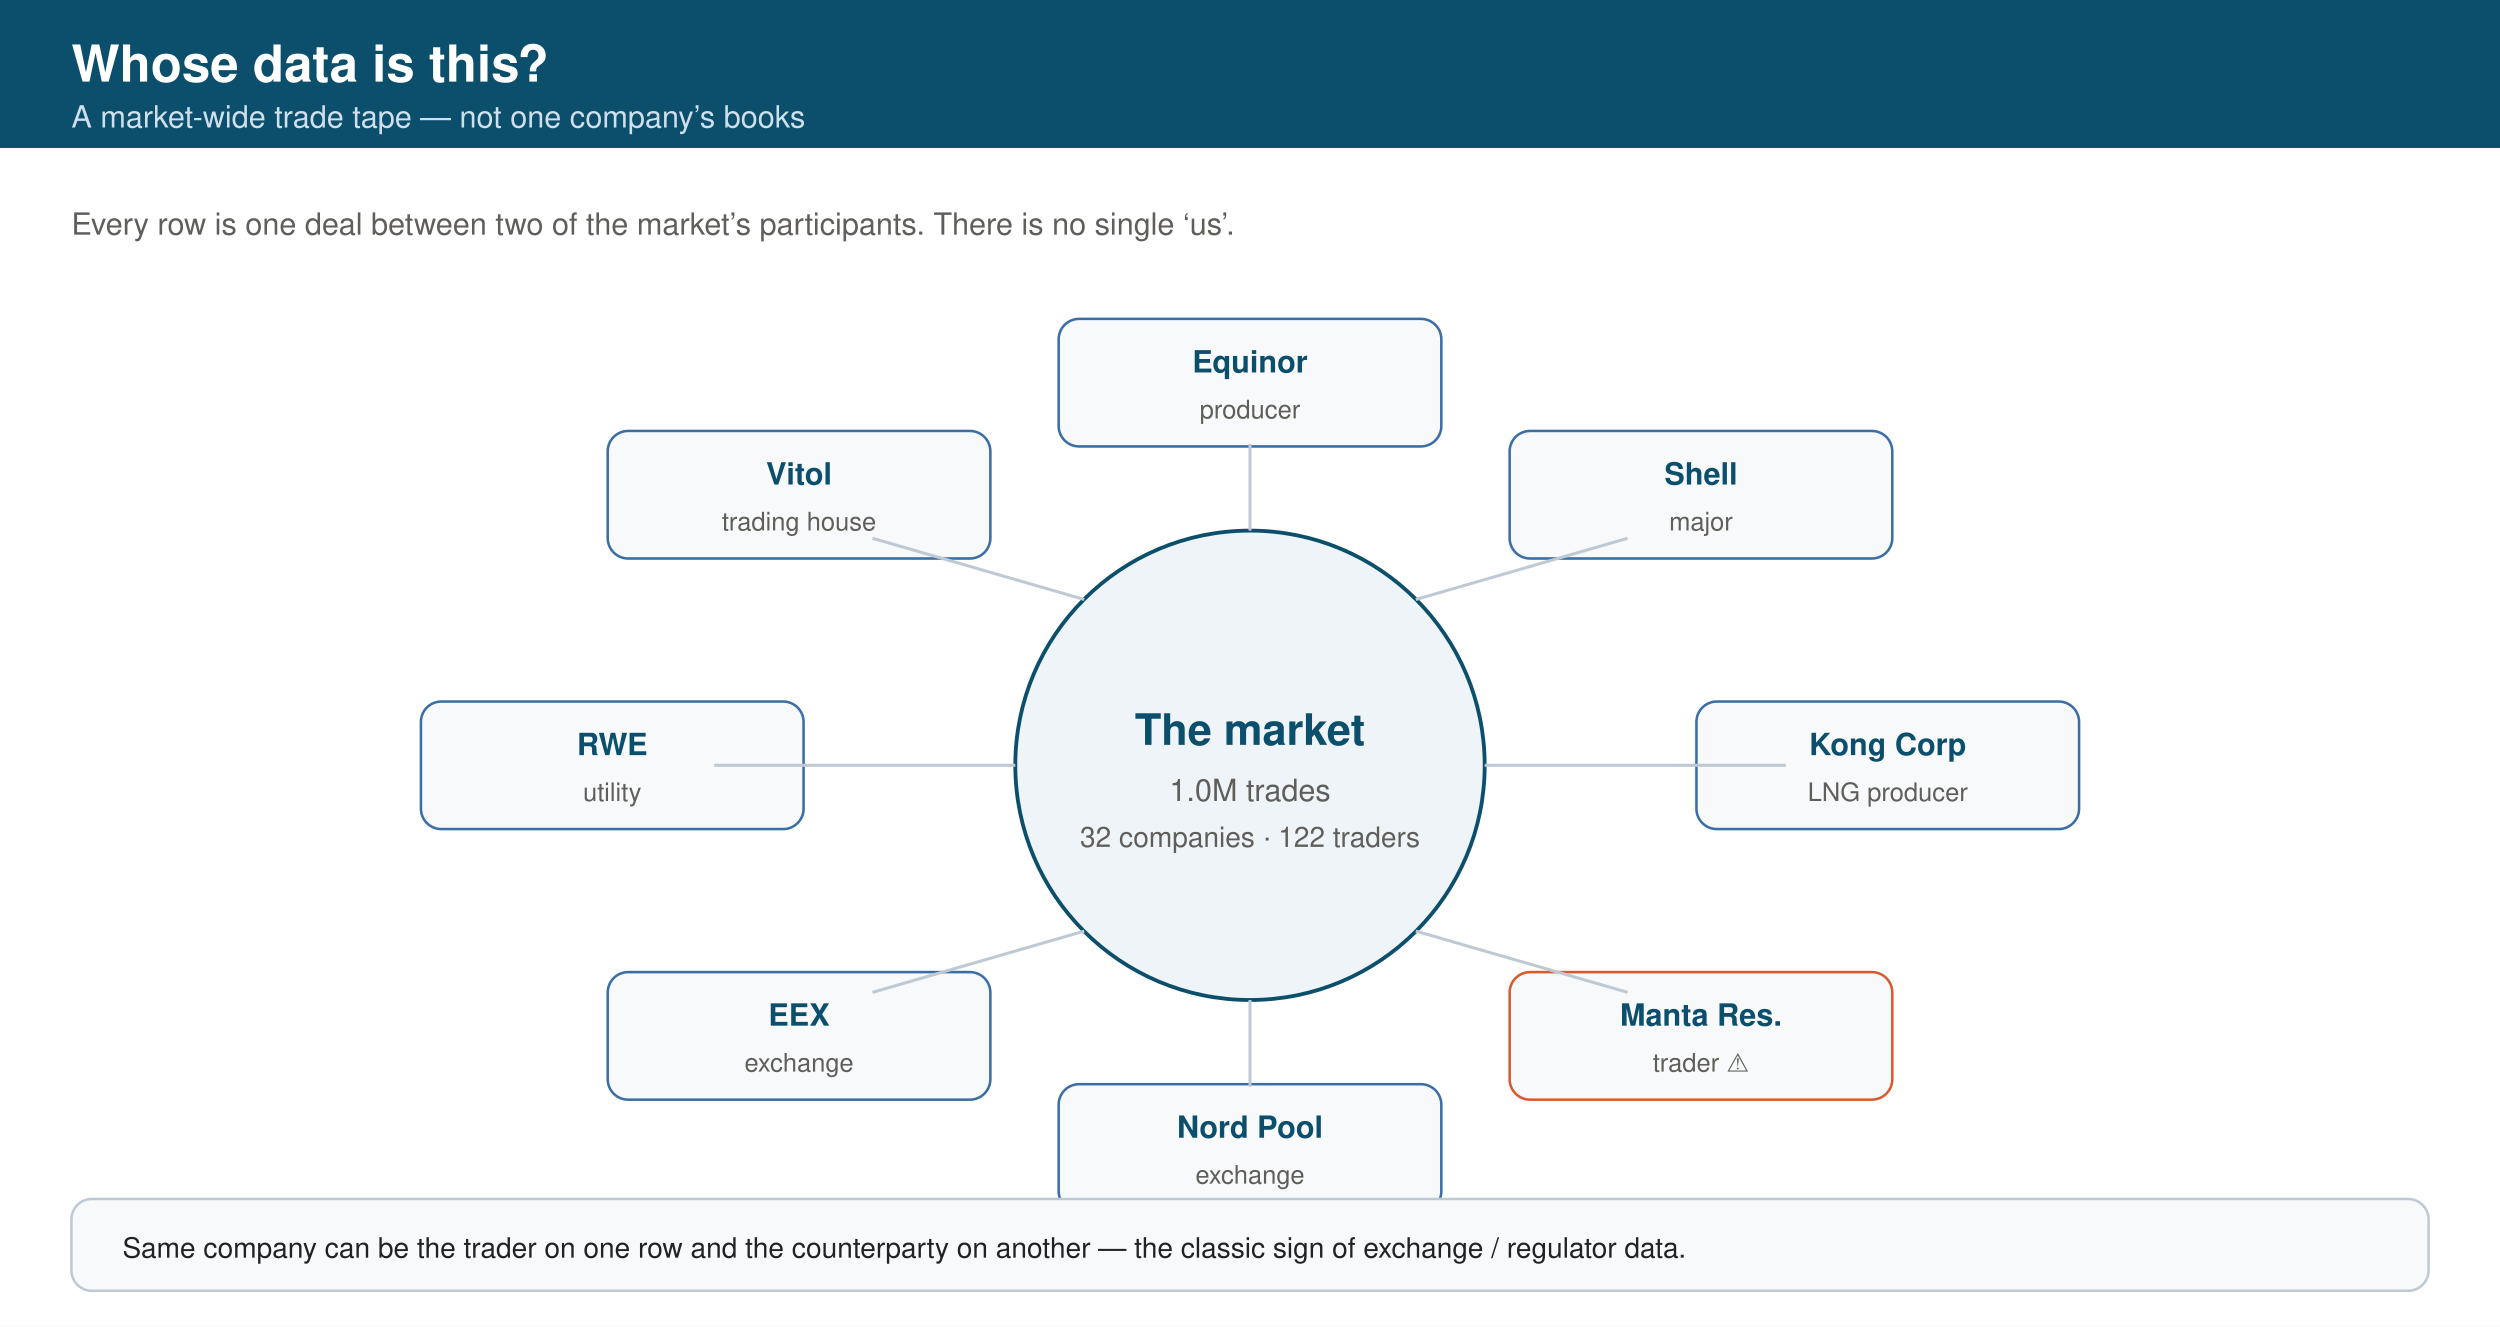
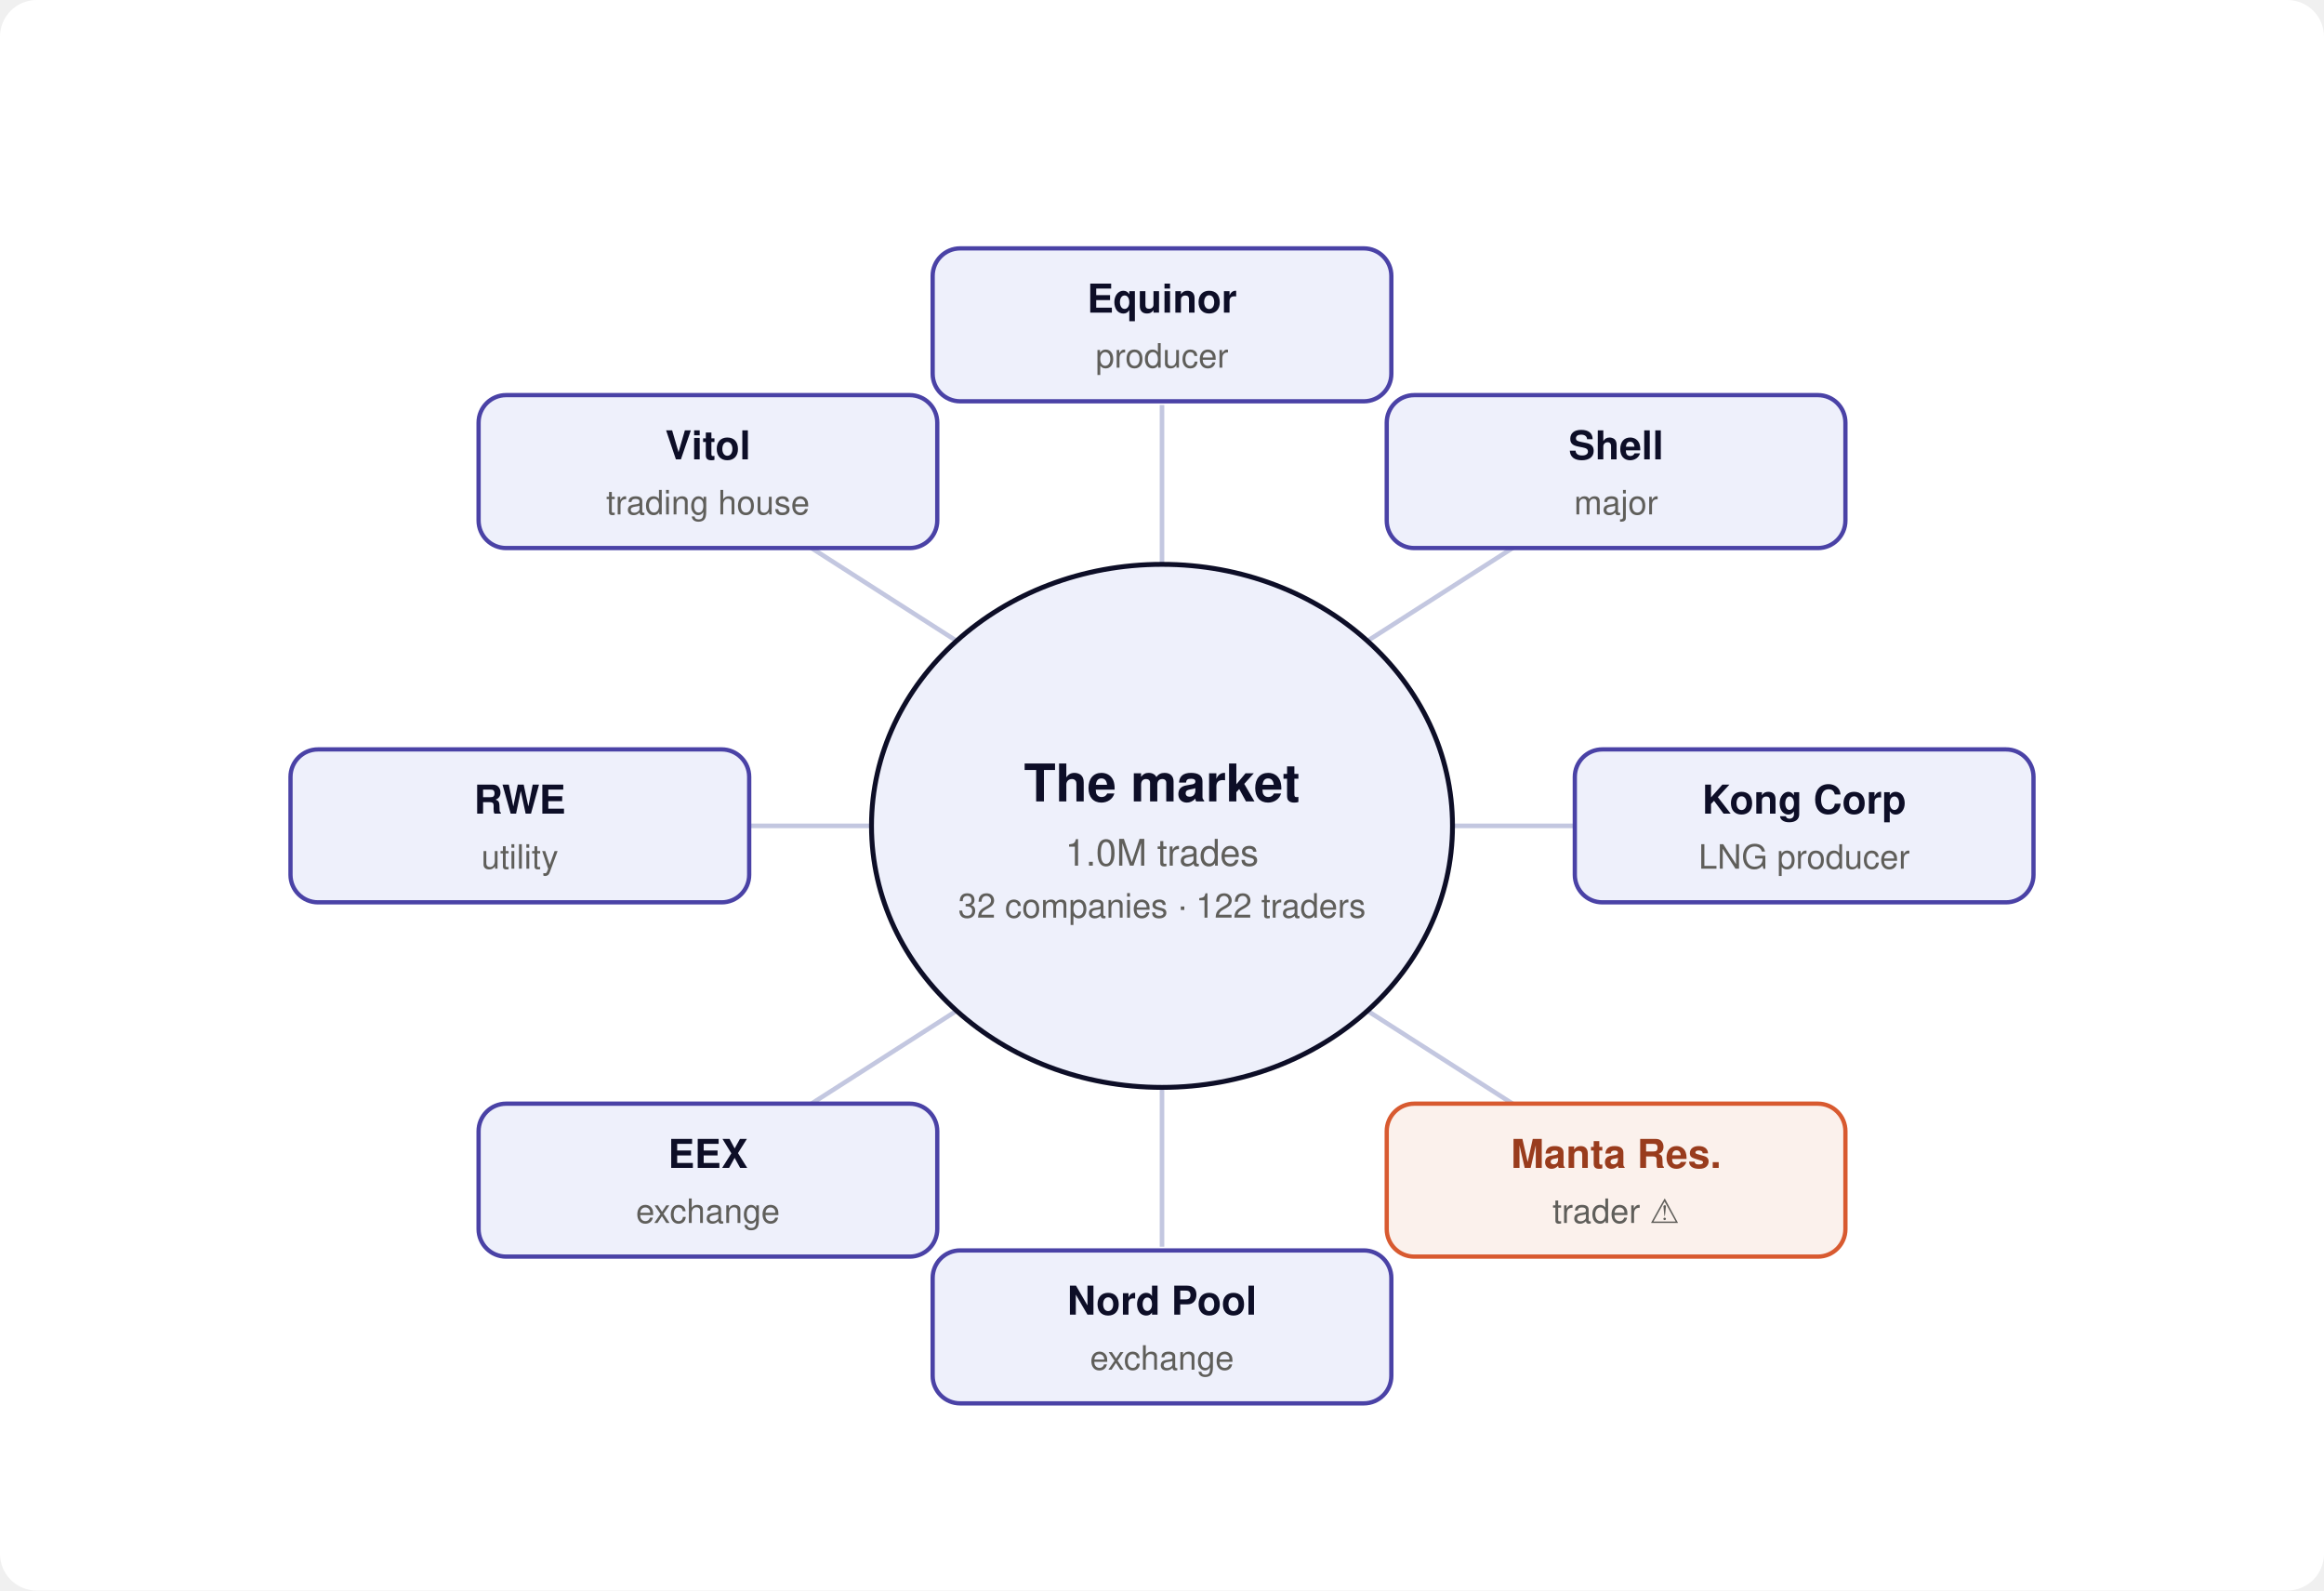
- <svg xmlns="http://www.w3.org/2000/svg" width="980" height="520" viewBox="0 0 980 520" role="img" aria-label="Market structure">
-   <rect width="980" height="520" fill="#FFFFFF" />
-   <rect x="0" y="0" width="980" height="58" fill="#0B4F6C" />
-   <text x="28" y="32" font-family="Segoe UI, Helvetica, Arial, sans-serif" font-size="20" fill="#FFFFFF" text-anchor="start" font-weight="600">Whose data is this?</text>
-   <text x="28" y="50" font-family="Segoe UI, Helvetica, Arial, sans-serif" font-size="12" fill="#CFE0EC" text-anchor="start" font-weight="400">A market-wide trade tape — not one company’s books</text>
-   <text x="28" y="92" font-family="Segoe UI, Helvetica, Arial, sans-serif" font-size="12" fill="#5F5E5A" text-anchor="start" font-weight="400">Every row is one deal between two of the market’s participants. There is no single ‘us’.</text>
-   <circle cx="490" cy="300" r="92" fill="#EEF4F8" stroke="#0B4F6C" stroke-width="1.5" />
-   <text x="490" y="292" font-family="Segoe UI, Helvetica, Arial, sans-serif" font-size="17" fill="#0B4F6C" text-anchor="middle" font-weight="600">The market</text>
-   <text x="490" y="314" font-family="Segoe UI, Helvetica, Arial, sans-serif" font-size="12" fill="#5F5E5A" text-anchor="middle" font-weight="400">1.0M trades</text>
-   <text x="490" y="332" font-family="Segoe UI, Helvetica, Arial, sans-serif" font-size="11" fill="#5F5E5A" text-anchor="middle" font-weight="400">32 companies · 122 traders</text>
-   <rect x="415.0" y="125.0" width="150" height="50" rx="8" fill="#F7F9FB" stroke="#3A6EA5" stroke-width="1" />
-   <text x="490.0" y="146.0" font-family="Segoe UI, Helvetica, Arial, sans-serif" font-size="12" fill="#0B4F6C" text-anchor="middle" font-weight="600">Equinor</text>
-   <text x="490.0" y="164.0" font-family="Segoe UI, Helvetica, Arial, sans-serif" font-size="10" fill="#5F5E5A" text-anchor="middle" font-weight="400">producer</text>
-   <line x1="490" y1="208" x2="490" y2="174" stroke="#BFC9D4" stroke-width="1.2" />
-   <rect x="591.777" y="168.934" width="150" height="50" rx="8" fill="#F7F9FB" stroke="#3A6EA5" stroke-width="1" />
-   <text x="666.777" y="189.934" font-family="Segoe UI, Helvetica, Arial, sans-serif" font-size="12" fill="#0B4F6C" text-anchor="middle" font-weight="600">Shell</text>
-   <text x="666.777" y="207.934" font-family="Segoe UI, Helvetica, Arial, sans-serif" font-size="10" fill="#5F5E5A" text-anchor="middle" font-weight="400">major</text>
-   <line x1="555" y1="235" x2="638" y2="211" stroke="#BFC9D4" stroke-width="1.2" />
-   <rect x="665.0" y="275.0" width="150" height="50" rx="8" fill="#F7F9FB" stroke="#3A6EA5" stroke-width="1" />
-   <text x="740.0" y="296.0" font-family="Segoe UI, Helvetica, Arial, sans-serif" font-size="12" fill="#0B4F6C" text-anchor="middle" font-weight="600">Kong Corp</text>
-   <text x="740.0" y="314.0" font-family="Segoe UI, Helvetica, Arial, sans-serif" font-size="10" fill="#5F5E5A" text-anchor="middle" font-weight="400">LNG producer</text>
-   <line x1="582" y1="300" x2="700" y2="300" stroke="#BFC9D4" stroke-width="1.2" />
-   <rect x="591.777" y="381.066" width="150" height="50" rx="8" fill="#F7F9FB" stroke="#D85A30" stroke-width="1" />
-   <text x="666.777" y="402.066" font-family="Segoe UI, Helvetica, Arial, sans-serif" font-size="12" fill="#0B4F6C" text-anchor="middle" font-weight="600">Manta Res.</text>
-   <text x="666.777" y="420.066" font-family="Segoe UI, Helvetica, Arial, sans-serif" font-size="10" fill="#5F5E5A" text-anchor="middle" font-weight="400">trader ⚠</text>
-   <line x1="555" y1="365" x2="638" y2="389" stroke="#BFC9D4" stroke-width="1.2" />
-   <rect x="415.0" y="425.0" width="150" height="50" rx="8" fill="#F7F9FB" stroke="#3A6EA5" stroke-width="1" />
-   <text x="490.0" y="446.0" font-family="Segoe UI, Helvetica, Arial, sans-serif" font-size="12" fill="#0B4F6C" text-anchor="middle" font-weight="600">Nord Pool</text>
-   <text x="490.0" y="464.0" font-family="Segoe UI, Helvetica, Arial, sans-serif" font-size="10" fill="#5F5E5A" text-anchor="middle" font-weight="400">exchange</text>
-   <line x1="490" y1="392" x2="490" y2="426" stroke="#BFC9D4" stroke-width="1.2" />
-   <rect x="238.223" y="381.066" width="150" height="50" rx="8" fill="#F7F9FB" stroke="#3A6EA5" stroke-width="1" />
-   <text x="313.223" y="402.066" font-family="Segoe UI, Helvetica, Arial, sans-serif" font-size="12" fill="#0B4F6C" text-anchor="middle" font-weight="600">EEX</text>
-   <text x="313.223" y="420.066" font-family="Segoe UI, Helvetica, Arial, sans-serif" font-size="10" fill="#5F5E5A" text-anchor="middle" font-weight="400">exchange</text>
-   <line x1="425" y1="365" x2="342" y2="389" stroke="#BFC9D4" stroke-width="1.2" />
-   <rect x="165.0" y="275.0" width="150" height="50" rx="8" fill="#F7F9FB" stroke="#3A6EA5" stroke-width="1" />
-   <text x="240.0" y="296.0" font-family="Segoe UI, Helvetica, Arial, sans-serif" font-size="12" fill="#0B4F6C" text-anchor="middle" font-weight="600">RWE</text>
-   <text x="240.0" y="314.0" font-family="Segoe UI, Helvetica, Arial, sans-serif" font-size="10" fill="#5F5E5A" text-anchor="middle" font-weight="400">utility</text>
-   <line x1="398" y1="300" x2="280" y2="300" stroke="#BFC9D4" stroke-width="1.2" />
-   <rect x="238.223" y="168.934" width="150" height="50" rx="8" fill="#F7F9FB" stroke="#3A6EA5" stroke-width="1" />
-   <text x="313.223" y="189.934" font-family="Segoe UI, Helvetica, Arial, sans-serif" font-size="12" fill="#0B4F6C" text-anchor="middle" font-weight="600">Vitol</text>
-   <text x="313.223" y="207.934" font-family="Segoe UI, Helvetica, Arial, sans-serif" font-size="10" fill="#5F5E5A" text-anchor="middle" font-weight="400">trading house</text>
-   <line x1="425" y1="235" x2="342" y2="211" stroke="#BFC9D4" stroke-width="1.2" />
-   <rect x="28" y="470" width="924" height="36" rx="8" fill="#F7F9FB" stroke="#BFC9D4" stroke-width="1" />
-   <text x="48" y="493" font-family="Segoe UI, Helvetica, Arial, sans-serif" font-size="11" fill="#222222" text-anchor="start" font-weight="400">Same company can be the trader on one row and the counterparty on another — the classic sign of exchange / regulator data.</text>
+ <svg xmlns="http://www.w3.org/2000/svg" viewBox="0 0 760 520" width="760" height="520">
+   <style>svg{font-family:'Segoe UI',Helvetica,Arial,sans-serif}.spoke{stroke:#c3c7e0;stroke-width:1.5;fill:none}</style>
+   <rect x="0" y="0" width="760" height="520" rx="12" fill="#ffffff" />
+   <g>
+     <line x1="380" y1="184.5" x2="380" y2="132.408" class="spoke" />
+     <line x1="447.175" y1="209.542" x2="504.734" y2="172.708" class="spoke" />
+     <line x1="475" y1="270" x2="556.4" y2="270" class="spoke" />
+     <line x1="447.175" y1="330.458" x2="504.734" y2="367.292" class="spoke" />
+     <line x1="380" y1="355.5" x2="380" y2="407.592" class="spoke" />
+     <line x1="312.825" y1="330.458" x2="255.266" y2="367.292" class="spoke" />
+     <line x1="285" y1="270" x2="203.6" y2="270" class="spoke" />
+     <line x1="312.825" y1="209.542" x2="255.266" y2="172.708" class="spoke" />
+   </g>
+   <g>
+     <g class="player">
+       <rect x="305" y="81.2" width="150" height="50" rx="9" fill="#eef0fb" stroke="#4a42a6" stroke-width="1.4" />
+       <text x="380" y="102.2" text-anchor="middle" fill="#0d0e27" font-size="13" font-weight="700">Equinor</text>
+       <text x="380" y="120.2" text-anchor="middle" fill="#5F5E5A" font-size="11">producer</text>
+     </g>
+     <g class="player">
+       <rect x="453.492" y="129.176" width="150" height="50" rx="9" fill="#eef0fb" stroke="#4a42a6" stroke-width="1.4" />
+       <text x="528.492" y="150.176" text-anchor="middle" fill="#0d0e27" font-size="13" font-weight="700">Shell</text>
+       <text x="528.492" y="168.176" text-anchor="middle" fill="#5F5E5A" font-size="11">major</text>
+     </g>
+     <g class="player">
+       <rect x="515" y="245" width="150" height="50" rx="9" fill="#eef0fb" stroke="#4a42a6" stroke-width="1.4" />
+       <text x="590" y="266" text-anchor="middle" fill="#0d0e27" font-size="13" font-weight="700">Kong Corp</text>
+       <text x="590" y="284" text-anchor="middle" fill="#5F5E5A" font-size="11">LNG producer</text>
+     </g>
+     <g class="player">
+       <rect x="453.492" y="360.824" width="150" height="50" rx="9" fill="#fbf1ec" stroke="#D85A30" stroke-width="1.4" />
+       <text x="528.492" y="381.824" text-anchor="middle" fill="#993C1D" font-size="13" font-weight="700">Manta Res.</text>
+       <text x="528.492" y="399.824" text-anchor="middle" fill="#5F5E5A" font-size="11">trader ⚠</text>
+     </g>
+     <g class="player">
+       <rect x="305" y="408.8" width="150" height="50" rx="9" fill="#eef0fb" stroke="#4a42a6" stroke-width="1.4" />
+       <text x="380" y="429.8" text-anchor="middle" fill="#0d0e27" font-size="13" font-weight="700">Nord Pool</text>
+       <text x="380" y="447.8" text-anchor="middle" fill="#5F5E5A" font-size="11">exchange</text>
+     </g>
+     <g class="player">
+       <rect x="156.508" y="360.824" width="150" height="50" rx="9" fill="#eef0fb" stroke="#4a42a6" stroke-width="1.4" />
+       <text x="231.508" y="381.824" text-anchor="middle" fill="#0d0e27" font-size="13" font-weight="700">EEX</text>
+       <text x="231.508" y="399.824" text-anchor="middle" fill="#5F5E5A" font-size="11">exchange</text>
+     </g>
+     <g class="player">
+       <rect x="95" y="245" width="150" height="50" rx="9" fill="#eef0fb" stroke="#4a42a6" stroke-width="1.4" />
+       <text x="170" y="266" text-anchor="middle" fill="#0d0e27" font-size="13" font-weight="700">RWE</text>
+       <text x="170" y="284" text-anchor="middle" fill="#5F5E5A" font-size="11">utility</text>
+     </g>
+     <g class="player">
+       <rect x="156.508" y="129.176" width="150" height="50" rx="9" fill="#eef0fb" stroke="#4a42a6" stroke-width="1.4" />
+       <text x="231.508" y="150.176" text-anchor="middle" fill="#0d0e27" font-size="13" font-weight="700">Vitol</text>
+       <text x="231.508" y="168.176" text-anchor="middle" fill="#5F5E5A" font-size="11">trading house</text>
+     </g>
+     <g class="hub">
+       <ellipse cx="380" cy="270" rx="95" ry="85.5" fill="#eef0fb" stroke="#0d0e27" stroke-width="1.6" />
+       <text x="380" y="262" text-anchor="middle" fill="#0d0e27" font-size="17" font-weight="700">The market</text>
+       <text x="380" y="283" text-anchor="middle" fill="#5F5E5A" font-size="12">1.0M trades</text>
+       <text x="380" y="300" text-anchor="middle" fill="#5F5E5A" font-size="11">32 companies · 122 traders</text>
+     </g>
+   </g>
</svg>
